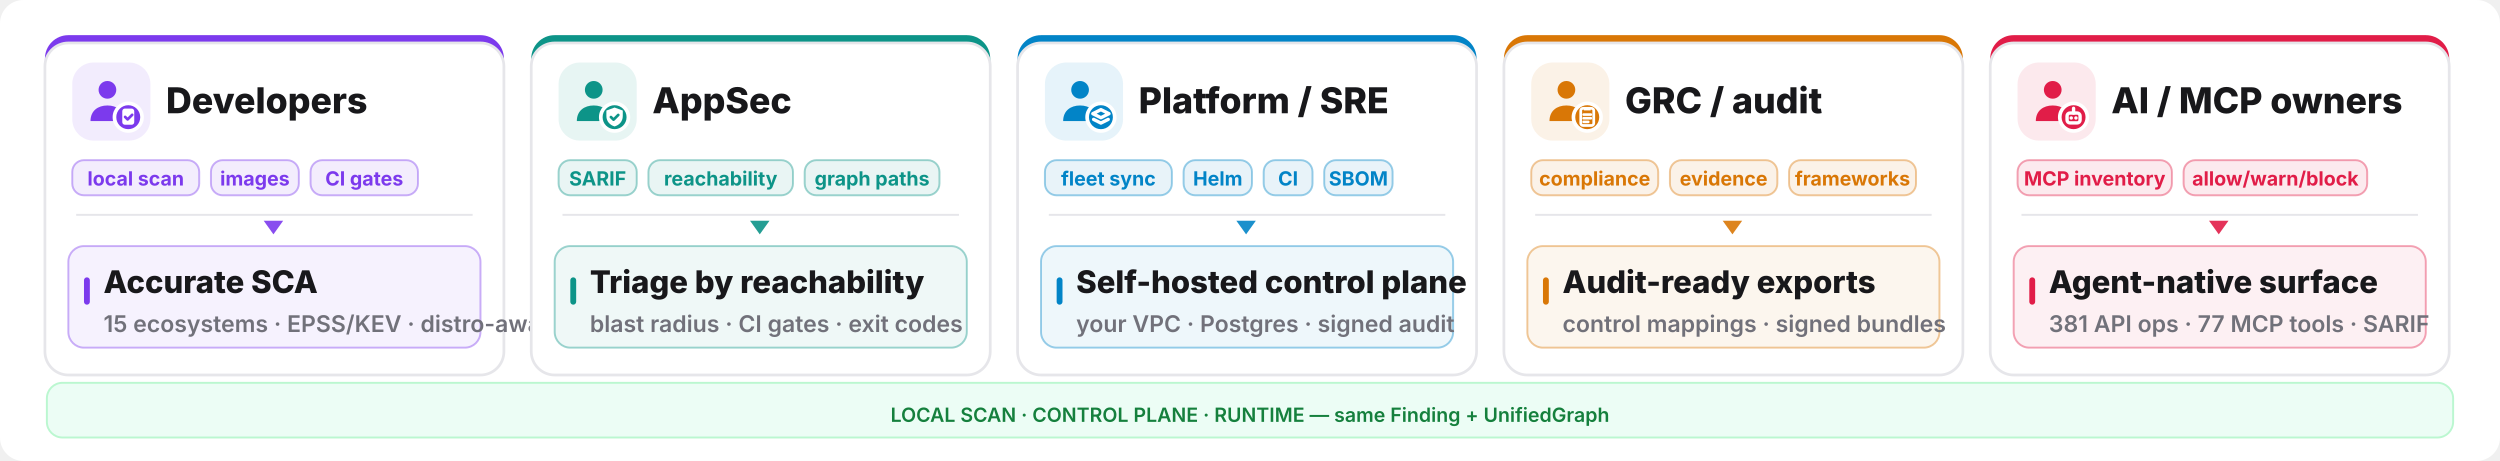
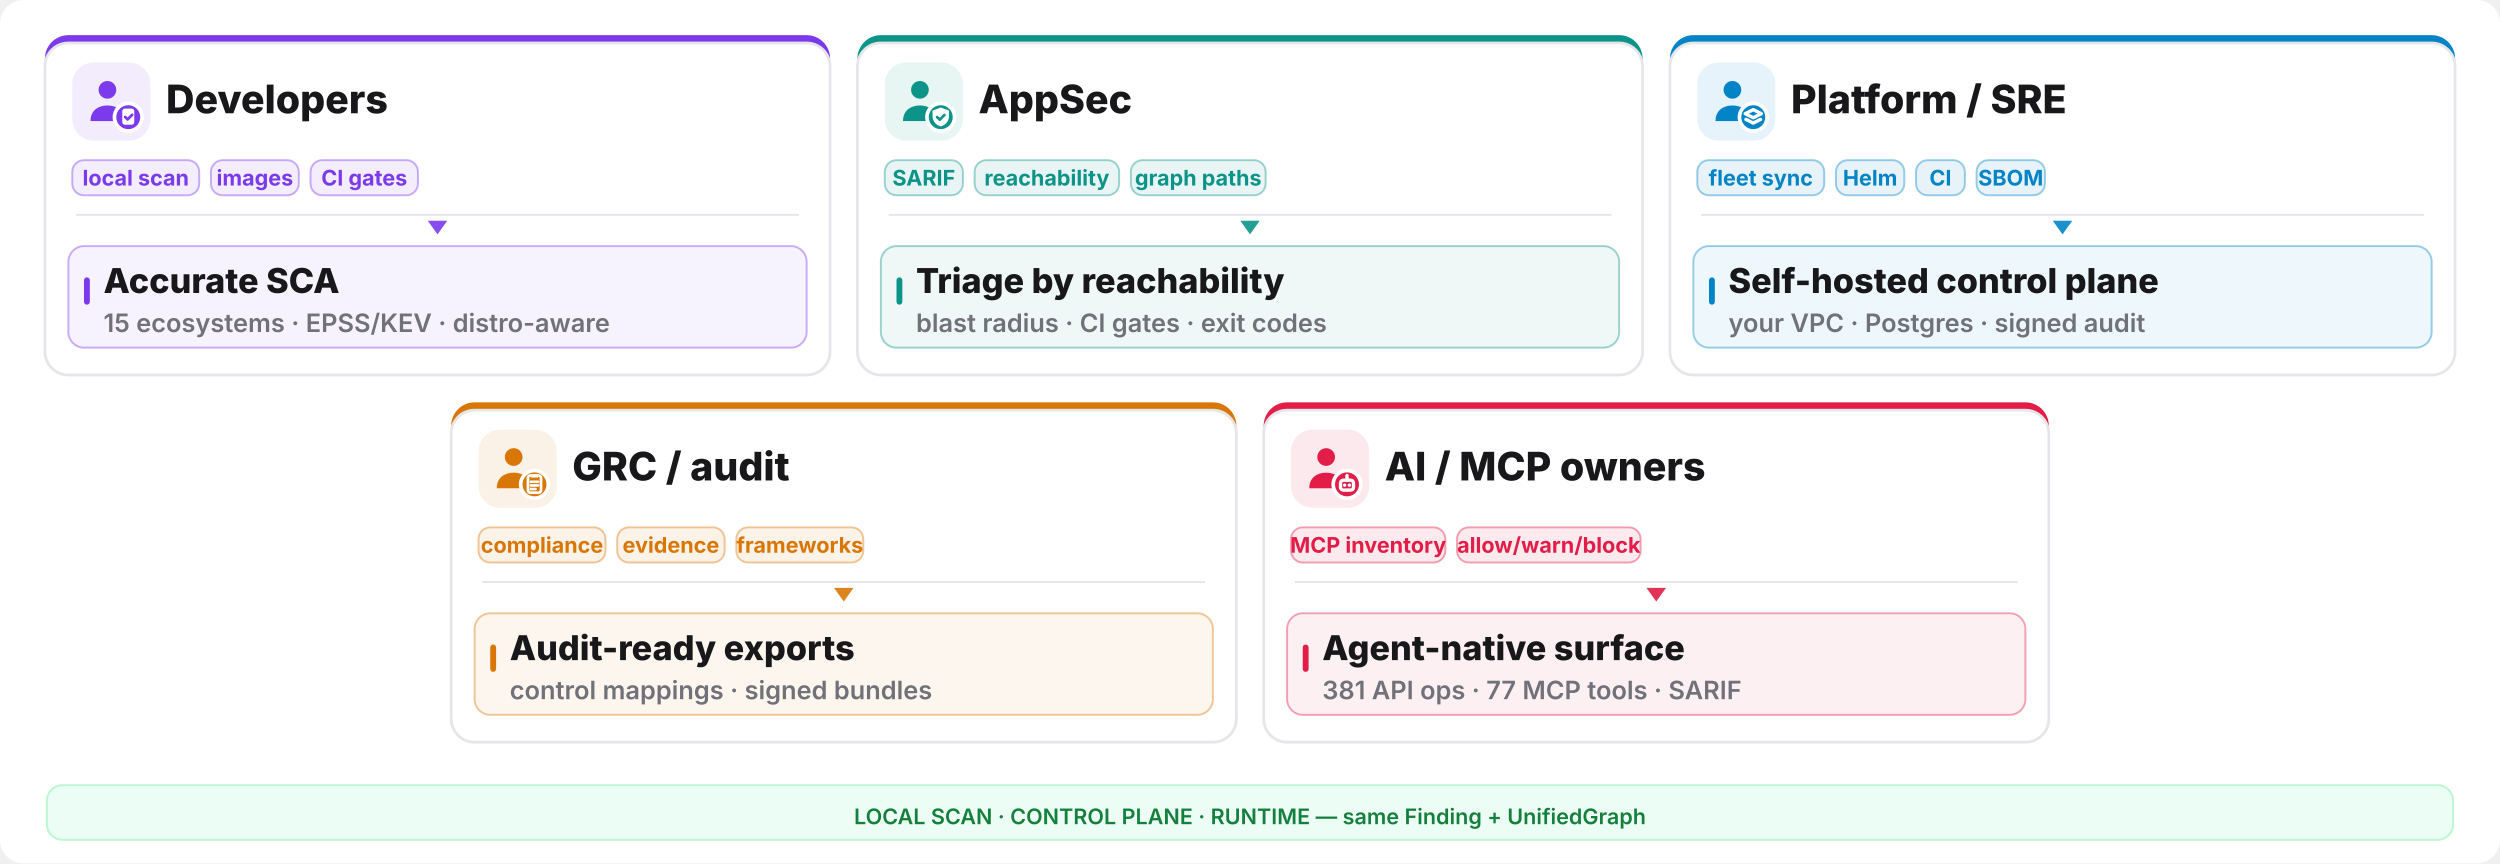
- <svg xmlns="http://www.w3.org/2000/svg" width="1280" height="236" viewBox="0 0 1280 236" fill="none">
-   <rect width="1280" height="236" rx="12" fill="#ffffff" />
-   <rect x="23" y="18" width="235" height="174" rx="12" fill="#7c3aed" />
-   <rect x="23" y="22" width="235" height="170" rx="12" fill="#ffffff" stroke="#e6e6ea" stroke-width="1.4" />
+ <svg xmlns="http://www.w3.org/2000/svg" width="1280" height="442" viewBox="0 0 1280 442" fill="none">
+   <rect width="1280" height="442" rx="12" fill="#ffffff" />
+   <rect x="23" y="18" width="402" height="174" rx="12" fill="#7c3aed" />
+   <rect x="23" y="22" width="402" height="170" rx="12" fill="#ffffff" stroke="#e6e6ea" stroke-width="1.4" />
  <rect x="37" y="32" width="40" height="40" rx="11" fill="#7c3aed" opacity="0.10" />
  <g transform="translate(41,36) scale(1.333333)">
    <circle cx="10.5" cy="7.5" r="3.4" fill="#7c3aed" />
    <path d="M4 19.5c0-4 2.9-6 6.5-6s6.5 2 6.5 6z" fill="#7c3aed" />
    <circle cx="18.5" cy="18" r="6" fill="#ffffff" />
    <circle cx="18.5" cy="18" r="4.6" fill="#7c3aed" />
    <g fill="none" stroke="#ffffff" stroke-width="1.3" stroke-linecap="round" stroke-linejoin="round">
      <rect x="16.2" y="14.7" width="4.6" height="6.2" rx="1" fill="#ffffff" stroke="none" />
      <path d="M17.3 17.9l.95.95 1.75-1.75" stroke="#7c3aed" stroke-width="1.05" />
    </g>
  </g>
-   <text x="85" y="58" font-family="Inter,system-ui,sans-serif" font-size="18.29" font-weight="800" fill="#18181b">Developers</text>
+   <text x="85" y="58" font-family="Inter,system-ui,sans-serif" font-size="20.15" font-weight="800" fill="#18181b">Developers</text>
  <rect x="37" y="82" width="65" height="18" rx="6" fill="#7c3aed" fill-opacity="0.09" stroke="#7c3aed" stroke-opacity="0.4" />
-   <text x="69.5" y="95" text-anchor="middle" font-family="Inter,system-ui,sans-serif" font-size="10.03" font-weight="700" fill="#7c3aed">local scan</text>
+   <text x="69.5" y="95" text-anchor="middle" font-family="Inter,system-ui,sans-serif" font-size="11.05" font-weight="700" fill="#7c3aed">local scan</text>
  <rect x="108" y="82" width="45" height="18" rx="6" fill="#7c3aed" fill-opacity="0.09" stroke="#7c3aed" stroke-opacity="0.4" />
-   <text x="130.5" y="95" text-anchor="middle" font-family="Inter,system-ui,sans-serif" font-size="10.03" font-weight="700" fill="#7c3aed">images</text>
+   <text x="130.5" y="95" text-anchor="middle" font-family="Inter,system-ui,sans-serif" font-size="11.05" font-weight="700" fill="#7c3aed">images</text>
  <rect x="159" y="82" width="55" height="18" rx="6" fill="#7c3aed" fill-opacity="0.09" stroke="#7c3aed" stroke-opacity="0.4" />
-   <text x="186.5" y="95" text-anchor="middle" font-family="Inter,system-ui,sans-serif" font-size="10.03" font-weight="700" fill="#7c3aed">CI gates</text>
-   <line x1="39" y1="110" x2="242" y2="110" stroke="#e6e6ea" stroke-width="1" />
-   <polygon points="140,120 135,113 145,113" fill="#7c3aed" opacity="0.9" />
-   <rect x="35" y="126" width="211" height="52" rx="8" fill="#7c3aed" opacity="0.07" />
-   <rect x="35" y="126" width="211" height="52" rx="8" fill="none" stroke="#7c3aed" opacity="0.4" />
+   <text x="186.5" y="95" text-anchor="middle" font-family="Inter,system-ui,sans-serif" font-size="11.05" font-weight="700" fill="#7c3aed">CI gates</text>
+   <line x1="39" y1="110" x2="409" y2="110" stroke="#e6e6ea" stroke-width="1" />
+   <polygon points="224,120 219,113 229,113" fill="#7c3aed" opacity="0.9" />
+   <rect x="35" y="126" width="378" height="52" rx="8" fill="#7c3aed" opacity="0.07" />
+   <rect x="35" y="126" width="378" height="52" rx="8" fill="none" stroke="#7c3aed" opacity="0.4" />
  <rect x="43" y="142" width="3" height="14" rx="1.5" fill="#7c3aed" />
-   <text x="53" y="150" font-family="Inter,system-ui,sans-serif" font-size="15.93" font-weight="800" fill="#18181b">Accurate SCA</text>
-   <text x="53" y="170" font-family="Inter,system-ui,sans-serif" font-size="11.8" font-weight="600" fill="#71717a">15 ecosystems · EPSS/KEV · distro-aware</text>
-   <rect x="272" y="18" width="235" height="174" rx="12" fill="#0d9488" />
-   <rect x="272" y="22" width="235" height="170" rx="12" fill="#ffffff" stroke="#e6e6ea" stroke-width="1.4" />
-   <rect x="286" y="32" width="40" height="40" rx="11" fill="#0d9488" opacity="0.10" />
-   <g transform="translate(290,36) scale(1.333333)">
+   <text x="53" y="150" font-family="Inter,system-ui,sans-serif" font-size="17.55" font-weight="800" fill="#18181b">Accurate SCA</text>
+   <text x="53" y="170" font-family="Inter,system-ui,sans-serif" font-size="13.0" font-weight="600" fill="#71717a">15 ecosystems · EPSS/KEV · distro-aware</text>
+   <rect x="439" y="18" width="402" height="174" rx="12" fill="#0d9488" />
+   <rect x="439" y="22" width="402" height="170" rx="12" fill="#ffffff" stroke="#e6e6ea" stroke-width="1.4" />
+   <rect x="453" y="32" width="40" height="40" rx="11" fill="#0d9488" opacity="0.10" />
+   <g transform="translate(457,36) scale(1.333333)">
    <circle cx="10.5" cy="7.5" r="3.4" fill="#0d9488" />
    <path d="M4 19.5c0-4 2.9-6 6.5-6s6.5 2 6.5 6z" fill="#0d9488" />
    <circle cx="18.5" cy="18" r="6" fill="#ffffff" />
    <circle cx="18.5" cy="18" r="4.6" fill="#0d9488" />
    <g fill="none" stroke="#ffffff" stroke-width="1.3" stroke-linecap="round" stroke-linejoin="round">
      <path d="M18.5 14.3l3.15 1.15v2.1c0 2.1-1.4 3.5-3.15 4-1.75-.5-3.15-1.9-3.15-4v-2.1z" fill="#ffffff" stroke="none" />
      <path d="M17.1 17.95l1 1 1.8-1.8" stroke="#0d9488" stroke-width="1.05" />
    </g>
  </g>
-   <text x="334" y="58" font-family="Inter,system-ui,sans-serif" font-size="18.29" font-weight="800" fill="#18181b">AppSec</text>
-   <rect x="286" y="82" width="40" height="18" rx="6" fill="#0d9488" fill-opacity="0.09" stroke="#0d9488" stroke-opacity="0.4" />
-   <text x="306.0" y="95" text-anchor="middle" font-family="Inter,system-ui,sans-serif" font-size="10.03" font-weight="700" fill="#0d9488">SARIF</text>
-   <rect x="332" y="82" width="74" height="18" rx="6" fill="#0d9488" fill-opacity="0.09" stroke="#0d9488" stroke-opacity="0.4" />
-   <text x="369.0" y="95" text-anchor="middle" font-family="Inter,system-ui,sans-serif" font-size="10.03" font-weight="700" fill="#0d9488">reachability</text>
-   <rect x="412" y="82" width="69" height="18" rx="6" fill="#0d9488" fill-opacity="0.09" stroke="#0d9488" stroke-opacity="0.4" />
-   <text x="446.5" y="95" text-anchor="middle" font-family="Inter,system-ui,sans-serif" font-size="10.03" font-weight="700" fill="#0d9488">graph paths</text>
-   <line x1="288" y1="110" x2="491" y2="110" stroke="#e6e6ea" stroke-width="1" />
-   <polygon points="389,120 384,113 394,113" fill="#0d9488" opacity="0.9" />
-   <rect x="284" y="126" width="211" height="52" rx="8" fill="#0d9488" opacity="0.07" />
-   <rect x="284" y="126" width="211" height="52" rx="8" fill="none" stroke="#0d9488" opacity="0.4" />
-   <rect x="292" y="142" width="3" height="14" rx="1.5" fill="#0d9488" />
-   <text x="302" y="150" font-family="Inter,system-ui,sans-serif" font-size="15.93" font-weight="800" fill="#18181b">Triage by reachability</text>
-   <text x="302" y="170" font-family="Inter,system-ui,sans-serif" font-size="11.8" font-weight="600" fill="#71717a">blast radius · CI gates · exit codes</text>
-   <rect x="521" y="18" width="235" height="174" rx="12" fill="#0284c7" />
-   <rect x="521" y="22" width="235" height="170" rx="12" fill="#ffffff" stroke="#e6e6ea" stroke-width="1.4" />
-   <rect x="535" y="32" width="40" height="40" rx="11" fill="#0284c7" opacity="0.10" />
-   <g transform="translate(539,36) scale(1.333333)">
+   <text x="501" y="58" font-family="Inter,system-ui,sans-serif" font-size="20.15" font-weight="800" fill="#18181b">AppSec</text>
+   <rect x="453" y="82" width="40" height="18" rx="6" fill="#0d9488" fill-opacity="0.09" stroke="#0d9488" stroke-opacity="0.4" />
+   <text x="473.0" y="95" text-anchor="middle" font-family="Inter,system-ui,sans-serif" font-size="11.05" font-weight="700" fill="#0d9488">SARIF</text>
+   <rect x="499" y="82" width="74" height="18" rx="6" fill="#0d9488" fill-opacity="0.09" stroke="#0d9488" stroke-opacity="0.4" />
+   <text x="536.0" y="95" text-anchor="middle" font-family="Inter,system-ui,sans-serif" font-size="11.05" font-weight="700" fill="#0d9488">reachability</text>
+   <rect x="579" y="82" width="69" height="18" rx="6" fill="#0d9488" fill-opacity="0.09" stroke="#0d9488" stroke-opacity="0.4" />
+   <text x="613.5" y="95" text-anchor="middle" font-family="Inter,system-ui,sans-serif" font-size="11.05" font-weight="700" fill="#0d9488">graph paths</text>
+   <line x1="455" y1="110" x2="825" y2="110" stroke="#e6e6ea" stroke-width="1" />
+   <polygon points="640,120 635,113 645,113" fill="#0d9488" opacity="0.9" />
+   <rect x="451" y="126" width="378" height="52" rx="8" fill="#0d9488" opacity="0.07" />
+   <rect x="451" y="126" width="378" height="52" rx="8" fill="none" stroke="#0d9488" opacity="0.4" />
+   <rect x="459" y="142" width="3" height="14" rx="1.5" fill="#0d9488" />
+   <text x="469" y="150" font-family="Inter,system-ui,sans-serif" font-size="17.55" font-weight="800" fill="#18181b">Triage by reachability</text>
+   <text x="469" y="170" font-family="Inter,system-ui,sans-serif" font-size="13.0" font-weight="600" fill="#71717a">blast radius · CI gates · exit codes</text>
+   <rect x="855" y="18" width="402" height="174" rx="12" fill="#0284c7" />
+   <rect x="855" y="22" width="402" height="170" rx="12" fill="#ffffff" stroke="#e6e6ea" stroke-width="1.4" />
+   <rect x="869" y="32" width="40" height="40" rx="11" fill="#0284c7" opacity="0.10" />
+   <g transform="translate(873,36) scale(1.333333)">
    <circle cx="10.5" cy="7.5" r="3.4" fill="#0284c7" />
    <path d="M4 19.5c0-4 2.9-6 6.5-6s6.5 2 6.5 6z" fill="#0284c7" />
    <circle cx="18.5" cy="18" r="6" fill="#ffffff" />
    <circle cx="18.5" cy="18" r="4.6" fill="#0284c7" />
    <g fill="none" stroke="#ffffff" stroke-width="1.3" stroke-linecap="round" stroke-linejoin="round">
      <path d="M18.5 15.1l3.1 1.55-3.1 1.55-3.1-1.55z" />
      <path d="M15.7 18.85l2.8 1.4 2.8-1.4" />
    </g>
  </g>
-   <text x="583" y="58" font-family="Inter,system-ui,sans-serif" font-size="18.29" font-weight="800" fill="#18181b">Platform / SRE</text>
-   <rect x="535" y="82" width="65" height="18" rx="6" fill="#0284c7" fill-opacity="0.09" stroke="#0284c7" stroke-opacity="0.4" />
-   <text x="567.5" y="95" text-anchor="middle" font-family="Inter,system-ui,sans-serif" font-size="10.03" font-weight="700" fill="#0284c7">fleet sync</text>
-   <rect x="606" y="82" width="35" height="18" rx="6" fill="#0284c7" fill-opacity="0.09" stroke="#0284c7" stroke-opacity="0.4" />
-   <text x="623.5" y="95" text-anchor="middle" font-family="Inter,system-ui,sans-serif" font-size="10.03" font-weight="700" fill="#0284c7">Helm</text>
-   <rect x="647" y="82" width="25" height="18" rx="6" fill="#0284c7" fill-opacity="0.09" stroke="#0284c7" stroke-opacity="0.4" />
-   <text x="659.5" y="95" text-anchor="middle" font-family="Inter,system-ui,sans-serif" font-size="10.03" font-weight="700" fill="#0284c7">CI</text>
-   <rect x="678" y="82" width="35" height="18" rx="6" fill="#0284c7" fill-opacity="0.09" stroke="#0284c7" stroke-opacity="0.4" />
-   <text x="695.5" y="95" text-anchor="middle" font-family="Inter,system-ui,sans-serif" font-size="10.03" font-weight="700" fill="#0284c7">SBOM</text>
-   <line x1="537" y1="110" x2="740" y2="110" stroke="#e6e6ea" stroke-width="1" />
-   <polygon points="638,120 633,113 643,113" fill="#0284c7" opacity="0.9" />
-   <rect x="533" y="126" width="211" height="52" rx="8" fill="#0284c7" opacity="0.07" />
-   <rect x="533" y="126" width="211" height="52" rx="8" fill="none" stroke="#0284c7" opacity="0.4" />
-   <rect x="541" y="142" width="3" height="14" rx="1.5" fill="#0284c7" />
-   <text x="551" y="150" font-family="Inter,system-ui,sans-serif" font-size="15.93" font-weight="800" fill="#18181b">Self-hosted control plane</text>
-   <text x="551" y="170" font-family="Inter,system-ui,sans-serif" font-size="11.8" font-weight="600" fill="#71717a">your VPC · Postgres · signed audit</text>
-   <rect x="770" y="18" width="235" height="174" rx="12" fill="#d97706" />
-   <rect x="770" y="22" width="235" height="170" rx="12" fill="#ffffff" stroke="#e6e6ea" stroke-width="1.4" />
-   <rect x="784" y="32" width="40" height="40" rx="11" fill="#d97706" opacity="0.10" />
-   <g transform="translate(788,36) scale(1.333333)">
+   <text x="917" y="58" font-family="Inter,system-ui,sans-serif" font-size="20.15" font-weight="800" fill="#18181b">Platform / SRE</text>
+   <rect x="869" y="82" width="65" height="18" rx="6" fill="#0284c7" fill-opacity="0.09" stroke="#0284c7" stroke-opacity="0.4" />
+   <text x="901.5" y="95" text-anchor="middle" font-family="Inter,system-ui,sans-serif" font-size="11.05" font-weight="700" fill="#0284c7">fleet sync</text>
+   <rect x="940" y="82" width="35" height="18" rx="6" fill="#0284c7" fill-opacity="0.09" stroke="#0284c7" stroke-opacity="0.4" />
+   <text x="957.5" y="95" text-anchor="middle" font-family="Inter,system-ui,sans-serif" font-size="11.05" font-weight="700" fill="#0284c7">Helm</text>
+   <rect x="981" y="82" width="25" height="18" rx="6" fill="#0284c7" fill-opacity="0.09" stroke="#0284c7" stroke-opacity="0.4" />
+   <text x="993.5" y="95" text-anchor="middle" font-family="Inter,system-ui,sans-serif" font-size="11.05" font-weight="700" fill="#0284c7">CI</text>
+   <rect x="1012" y="82" width="35" height="18" rx="6" fill="#0284c7" fill-opacity="0.09" stroke="#0284c7" stroke-opacity="0.4" />
+   <text x="1029.5" y="95" text-anchor="middle" font-family="Inter,system-ui,sans-serif" font-size="11.05" font-weight="700" fill="#0284c7">SBOM</text>
+   <line x1="871" y1="110" x2="1241" y2="110" stroke="#e6e6ea" stroke-width="1" />
+   <polygon points="1056,120 1051,113 1061,113" fill="#0284c7" opacity="0.9" />
+   <rect x="867" y="126" width="378" height="52" rx="8" fill="#0284c7" opacity="0.07" />
+   <rect x="867" y="126" width="378" height="52" rx="8" fill="none" stroke="#0284c7" opacity="0.4" />
+   <rect x="875" y="142" width="3" height="14" rx="1.5" fill="#0284c7" />
+   <text x="885" y="150" font-family="Inter,system-ui,sans-serif" font-size="17.55" font-weight="800" fill="#18181b">Self-hosted control plane</text>
+   <text x="885" y="170" font-family="Inter,system-ui,sans-serif" font-size="13.0" font-weight="600" fill="#71717a">your VPC · Postgres · signed audit</text>
+   <rect x="231" y="206" width="402" height="174" rx="12" fill="#d97706" />
+   <rect x="231" y="210" width="402" height="170" rx="12" fill="#ffffff" stroke="#e6e6ea" stroke-width="1.4" />
+   <rect x="245" y="220" width="40" height="40" rx="11" fill="#d97706" opacity="0.10" />
+   <g transform="translate(249,224) scale(1.333333)">
    <circle cx="10.5" cy="7.5" r="3.4" fill="#d97706" />
    <path d="M4 19.5c0-4 2.9-6 6.5-6s6.5 2 6.5 6z" fill="#d97706" />
    <circle cx="18.5" cy="18" r="6" fill="#ffffff" />
    <circle cx="18.5" cy="18" r="4.6" fill="#d97706" />
    <g fill="none" stroke="#ffffff" stroke-width="1.3" stroke-linecap="round" stroke-linejoin="round">
      <rect x="16.0" y="14.6" width="5.0" height="6.6" rx="0.9" fill="none" stroke="#ffffff" stroke-width="1.05" />
      <path d="M17.2 14.2h2.6v1.2h-2.6z" fill="#ffffff" stroke="none" />
      <path d="M17.1 17.0h2.8 M17.1 18.4h2.8 M17.1 19.8h1.8" stroke="#ffffff" stroke-width="1.0" />
    </g>
  </g>
-   <text x="832" y="58" font-family="Inter,system-ui,sans-serif" font-size="18.29" font-weight="800" fill="#18181b">GRC / audit</text>
-   <rect x="784" y="82" width="65" height="18" rx="6" fill="#d97706" fill-opacity="0.09" stroke="#d97706" stroke-opacity="0.4" />
-   <text x="816.5" y="95" text-anchor="middle" font-family="Inter,system-ui,sans-serif" font-size="10.03" font-weight="700" fill="#d97706">compliance</text>
-   <rect x="855" y="82" width="55" height="18" rx="6" fill="#d97706" fill-opacity="0.09" stroke="#d97706" stroke-opacity="0.4" />
-   <text x="882.5" y="95" text-anchor="middle" font-family="Inter,system-ui,sans-serif" font-size="10.03" font-weight="700" fill="#d97706">evidence</text>
-   <rect x="916" y="82" width="65" height="18" rx="6" fill="#d97706" fill-opacity="0.09" stroke="#d97706" stroke-opacity="0.4" />
-   <text x="948.5" y="95" text-anchor="middle" font-family="Inter,system-ui,sans-serif" font-size="10.03" font-weight="700" fill="#d97706">frameworks</text>
-   <line x1="786" y1="110" x2="989" y2="110" stroke="#e6e6ea" stroke-width="1" />
-   <polygon points="887,120 882,113 892,113" fill="#d97706" opacity="0.9" />
-   <rect x="782" y="126" width="211" height="52" rx="8" fill="#d97706" opacity="0.07" />
-   <rect x="782" y="126" width="211" height="52" rx="8" fill="none" stroke="#d97706" opacity="0.4" />
-   <rect x="790" y="142" width="3" height="14" rx="1.5" fill="#d97706" />
-   <text x="800" y="150" font-family="Inter,system-ui,sans-serif" font-size="15.93" font-weight="800" fill="#18181b">Audit-ready exports</text>
-   <text x="800" y="170" font-family="Inter,system-ui,sans-serif" font-size="11.8" font-weight="600" fill="#71717a">control mappings · signed bundles</text>
-   <rect x="1019" y="18" width="235" height="174" rx="12" fill="#e11d48" />
-   <rect x="1019" y="22" width="235" height="170" rx="12" fill="#ffffff" stroke="#e6e6ea" stroke-width="1.4" />
-   <rect x="1033" y="32" width="40" height="40" rx="11" fill="#e11d48" opacity="0.10" />
-   <g transform="translate(1037,36) scale(1.333333)">
+   <text x="293" y="246" font-family="Inter,system-ui,sans-serif" font-size="20.15" font-weight="800" fill="#18181b">GRC / audit</text>
+   <rect x="245" y="270" width="65" height="18" rx="6" fill="#d97706" fill-opacity="0.09" stroke="#d97706" stroke-opacity="0.4" />
+   <text x="277.5" y="283" text-anchor="middle" font-family="Inter,system-ui,sans-serif" font-size="11.05" font-weight="700" fill="#d97706">compliance</text>
+   <rect x="316" y="270" width="55" height="18" rx="6" fill="#d97706" fill-opacity="0.09" stroke="#d97706" stroke-opacity="0.4" />
+   <text x="343.5" y="283" text-anchor="middle" font-family="Inter,system-ui,sans-serif" font-size="11.05" font-weight="700" fill="#d97706">evidence</text>
+   <rect x="377" y="270" width="65" height="18" rx="6" fill="#d97706" fill-opacity="0.09" stroke="#d97706" stroke-opacity="0.4" />
+   <text x="409.5" y="283" text-anchor="middle" font-family="Inter,system-ui,sans-serif" font-size="11.05" font-weight="700" fill="#d97706">frameworks</text>
+   <line x1="247" y1="298" x2="617" y2="298" stroke="#e6e6ea" stroke-width="1" />
+   <polygon points="432,308 427,301 437,301" fill="#d97706" opacity="0.9" />
+   <rect x="243" y="314" width="378" height="52" rx="8" fill="#d97706" opacity="0.07" />
+   <rect x="243" y="314" width="378" height="52" rx="8" fill="none" stroke="#d97706" opacity="0.4" />
+   <rect x="251" y="330" width="3" height="14" rx="1.5" fill="#d97706" />
+   <text x="261" y="338" font-family="Inter,system-ui,sans-serif" font-size="17.55" font-weight="800" fill="#18181b">Audit-ready exports</text>
+   <text x="261" y="358" font-family="Inter,system-ui,sans-serif" font-size="13.0" font-weight="600" fill="#71717a">control mappings · signed bundles</text>
+   <rect x="647" y="206" width="402" height="174" rx="12" fill="#e11d48" />
+   <rect x="647" y="210" width="402" height="170" rx="12" fill="#ffffff" stroke="#e6e6ea" stroke-width="1.4" />
+   <rect x="661" y="220" width="40" height="40" rx="11" fill="#e11d48" opacity="0.10" />
+   <g transform="translate(665,224) scale(1.333333)">
    <circle cx="10.5" cy="7.5" r="3.4" fill="#e11d48" />
    <path d="M4 19.5c0-4 2.9-6 6.5-6s6.5 2 6.5 6z" fill="#e11d48" />
    <circle cx="18.5" cy="18" r="6" fill="#ffffff" />
    <circle cx="18.5" cy="18" r="4.6" fill="#e11d48" />
    <g fill="none" stroke="#ffffff" stroke-width="1.3" stroke-linecap="round" stroke-linejoin="round">
      <rect x="16" y="16.4" width="5" height="3.8" rx="1.1" />
      <path d="M17.6 18.3h.01 M19.4 18.3h.01 M18.5 14.6v1.8" />
    </g>
  </g>
-   <text x="1081" y="58" font-family="Inter,system-ui,sans-serif" font-size="18.29" font-weight="800" fill="#18181b">AI / MCP owners</text>
-   <rect x="1033" y="82" width="79" height="18" rx="6" fill="#e11d48" fill-opacity="0.09" stroke="#e11d48" stroke-opacity="0.4" />
-   <text x="1072.5" y="95" text-anchor="middle" font-family="Inter,system-ui,sans-serif" font-size="10.03" font-weight="700" fill="#e11d48">MCP inventory</text>
-   <rect x="1118" y="82" width="94" height="18" rx="6" fill="#e11d48" fill-opacity="0.09" stroke="#e11d48" stroke-opacity="0.4" />
-   <text x="1165.0" y="95" text-anchor="middle" font-family="Inter,system-ui,sans-serif" font-size="10.03" font-weight="700" fill="#e11d48">allow/warn/block</text>
-   <line x1="1035" y1="110" x2="1238" y2="110" stroke="#e6e6ea" stroke-width="1" />
-   <polygon points="1136,120 1131,113 1141,113" fill="#e11d48" opacity="0.9" />
-   <rect x="1031" y="126" width="211" height="52" rx="8" fill="#e11d48" opacity="0.07" />
-   <rect x="1031" y="126" width="211" height="52" rx="8" fill="none" stroke="#e11d48" opacity="0.4" />
-   <rect x="1039" y="142" width="3" height="14" rx="1.5" fill="#e11d48" />
-   <text x="1049" y="150" font-family="Inter,system-ui,sans-serif" font-size="15.93" font-weight="800" fill="#18181b">Agent-native surface</text>
-   <text x="1049" y="170" font-family="Inter,system-ui,sans-serif" font-size="11.8" font-weight="600" fill="#71717a">381 API ops · 77 MCP tools · SARIF</text>
-   <rect x="24" y="196" width="1232" height="28" rx="8" fill="#ecfdf5" stroke="#bbf7d0" />
-   <text x="640" y="216" text-anchor="middle" font-family="Inter,system-ui,sans-serif" font-size="10.03" font-weight="600" fill="#15803d">LOCAL SCAN · CONTROL PLANE · RUNTIME — same Finding + UnifiedGraph</text>
+   <text x="709" y="246" font-family="Inter,system-ui,sans-serif" font-size="20.15" font-weight="800" fill="#18181b">AI / MCP owners</text>
+   <rect x="661" y="270" width="79" height="18" rx="6" fill="#e11d48" fill-opacity="0.09" stroke="#e11d48" stroke-opacity="0.4" />
+   <text x="700.5" y="283" text-anchor="middle" font-family="Inter,system-ui,sans-serif" font-size="11.05" font-weight="700" fill="#e11d48">MCP inventory</text>
+   <rect x="746" y="270" width="94" height="18" rx="6" fill="#e11d48" fill-opacity="0.09" stroke="#e11d48" stroke-opacity="0.4" />
+   <text x="793.0" y="283" text-anchor="middle" font-family="Inter,system-ui,sans-serif" font-size="11.05" font-weight="700" fill="#e11d48">allow/warn/block</text>
+   <line x1="663" y1="298" x2="1033" y2="298" stroke="#e6e6ea" stroke-width="1" />
+   <polygon points="848,308 843,301 853,301" fill="#e11d48" opacity="0.9" />
+   <rect x="659" y="314" width="378" height="52" rx="8" fill="#e11d48" opacity="0.07" />
+   <rect x="659" y="314" width="378" height="52" rx="8" fill="none" stroke="#e11d48" opacity="0.4" />
+   <rect x="667" y="330" width="3" height="14" rx="1.5" fill="#e11d48" />
+   <text x="677" y="338" font-family="Inter,system-ui,sans-serif" font-size="17.55" font-weight="800" fill="#18181b">Agent-native surface</text>
+   <text x="677" y="358" font-family="Inter,system-ui,sans-serif" font-size="13.0" font-weight="600" fill="#71717a">381 API ops · 77 MCP tools · SARIF</text>
+   <rect x="24" y="402" width="1232" height="28" rx="8" fill="#ecfdf5" stroke="#bbf7d0" />
+   <text x="640" y="422" text-anchor="middle" font-family="Inter,system-ui,sans-serif" font-size="11.05" font-weight="600" fill="#15803d">LOCAL SCAN · CONTROL PLANE · RUNTIME — same Finding + UnifiedGraph</text>
</svg>
